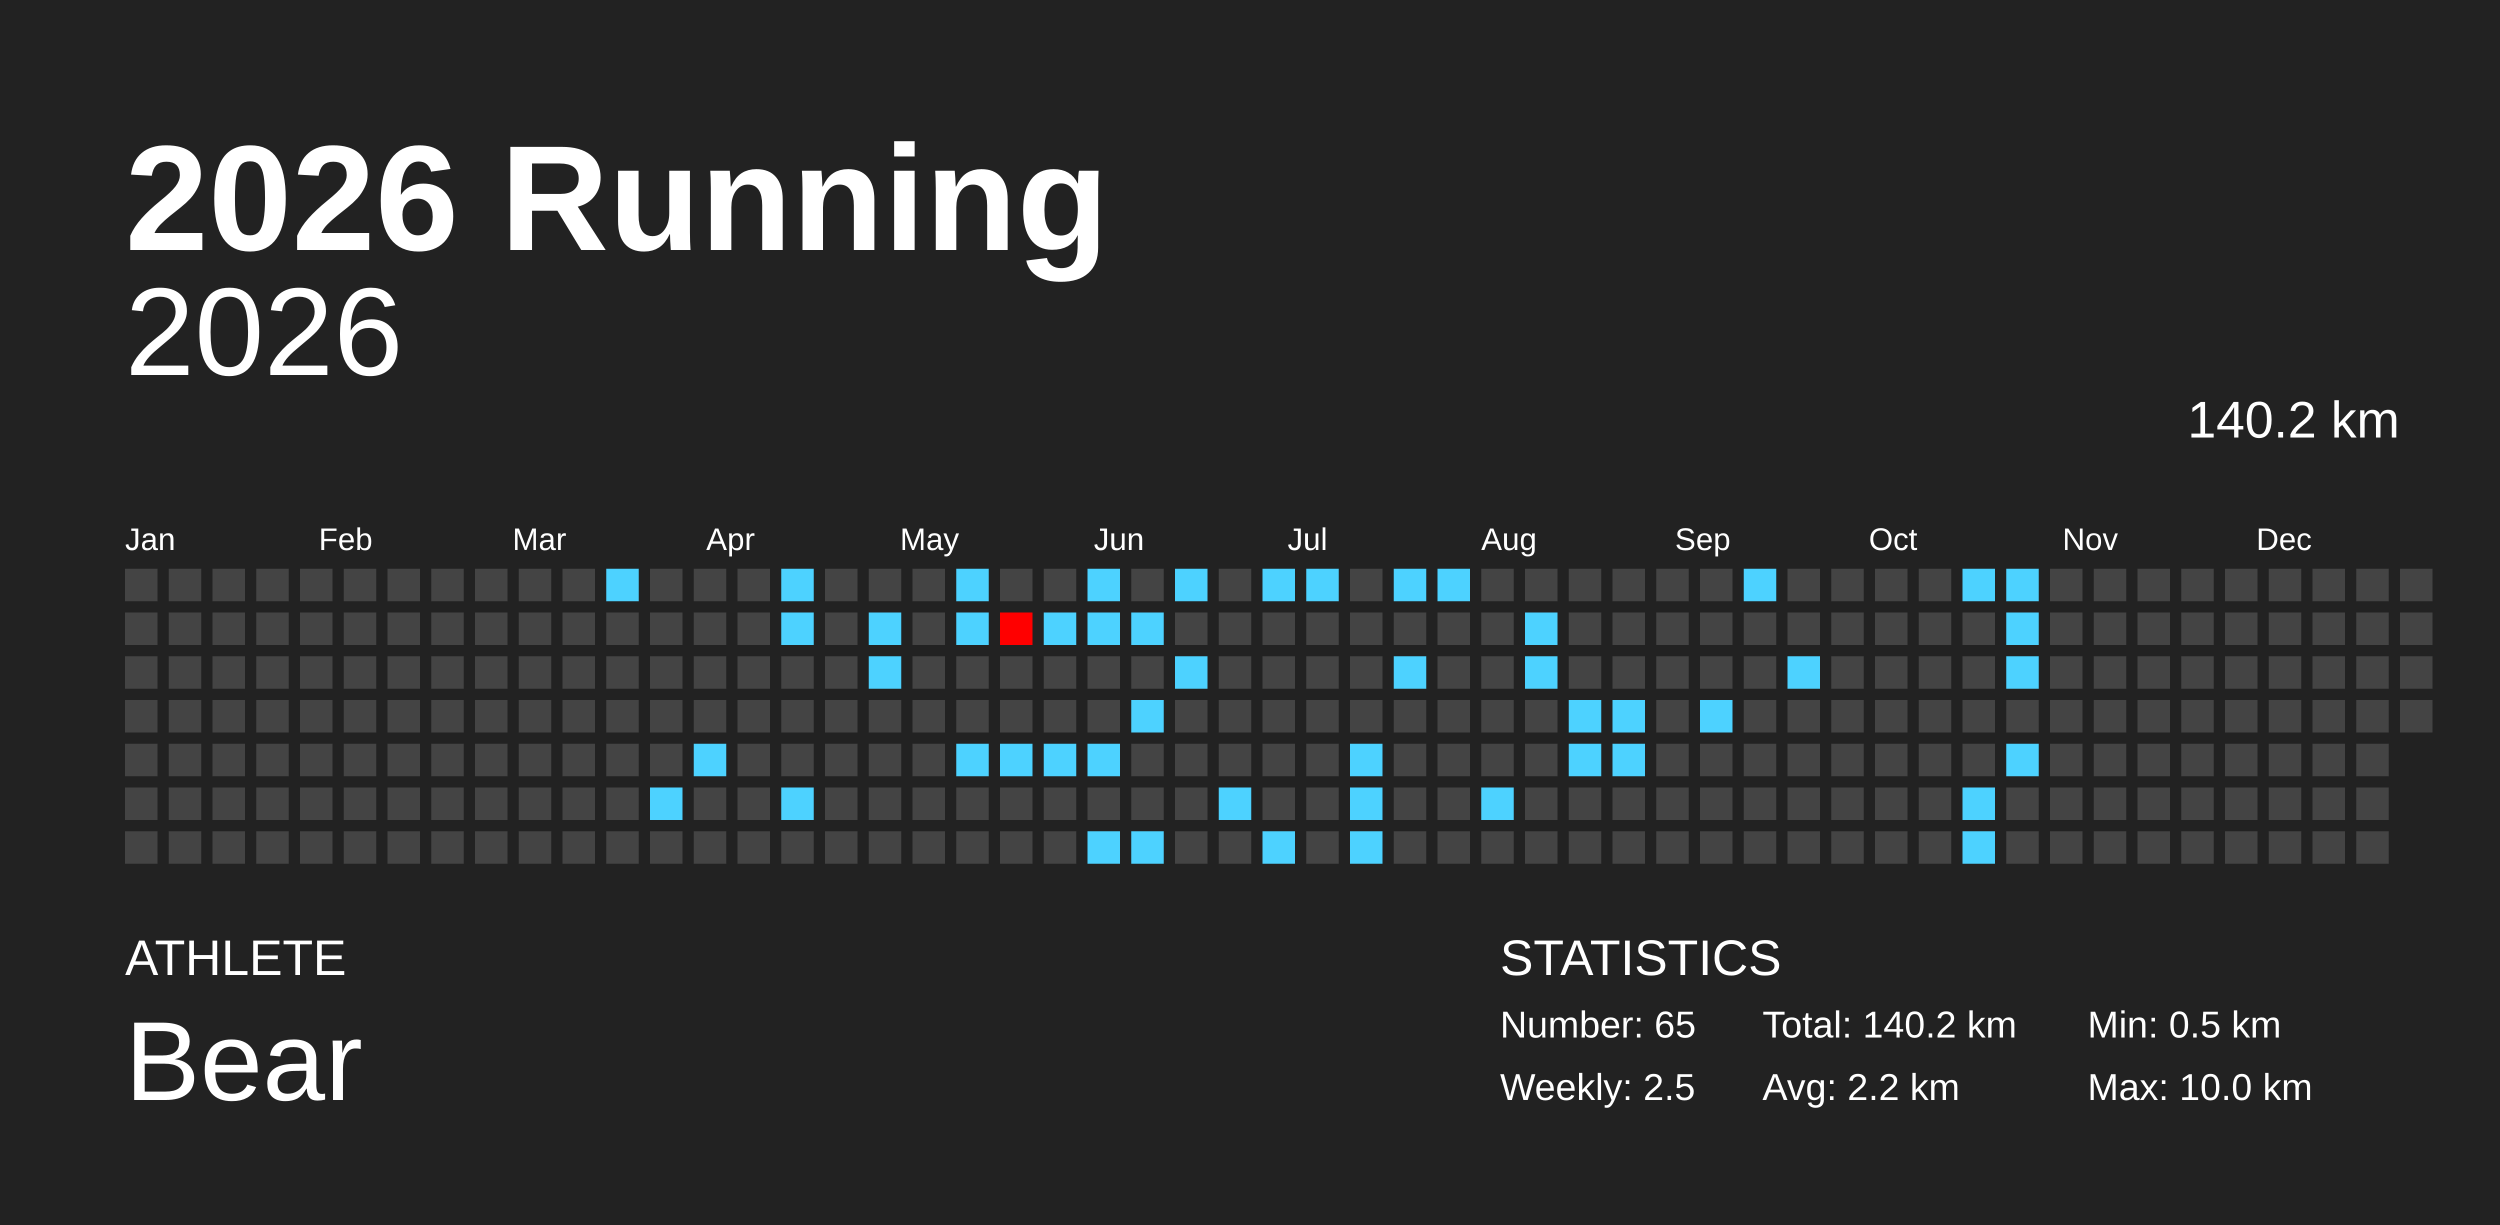
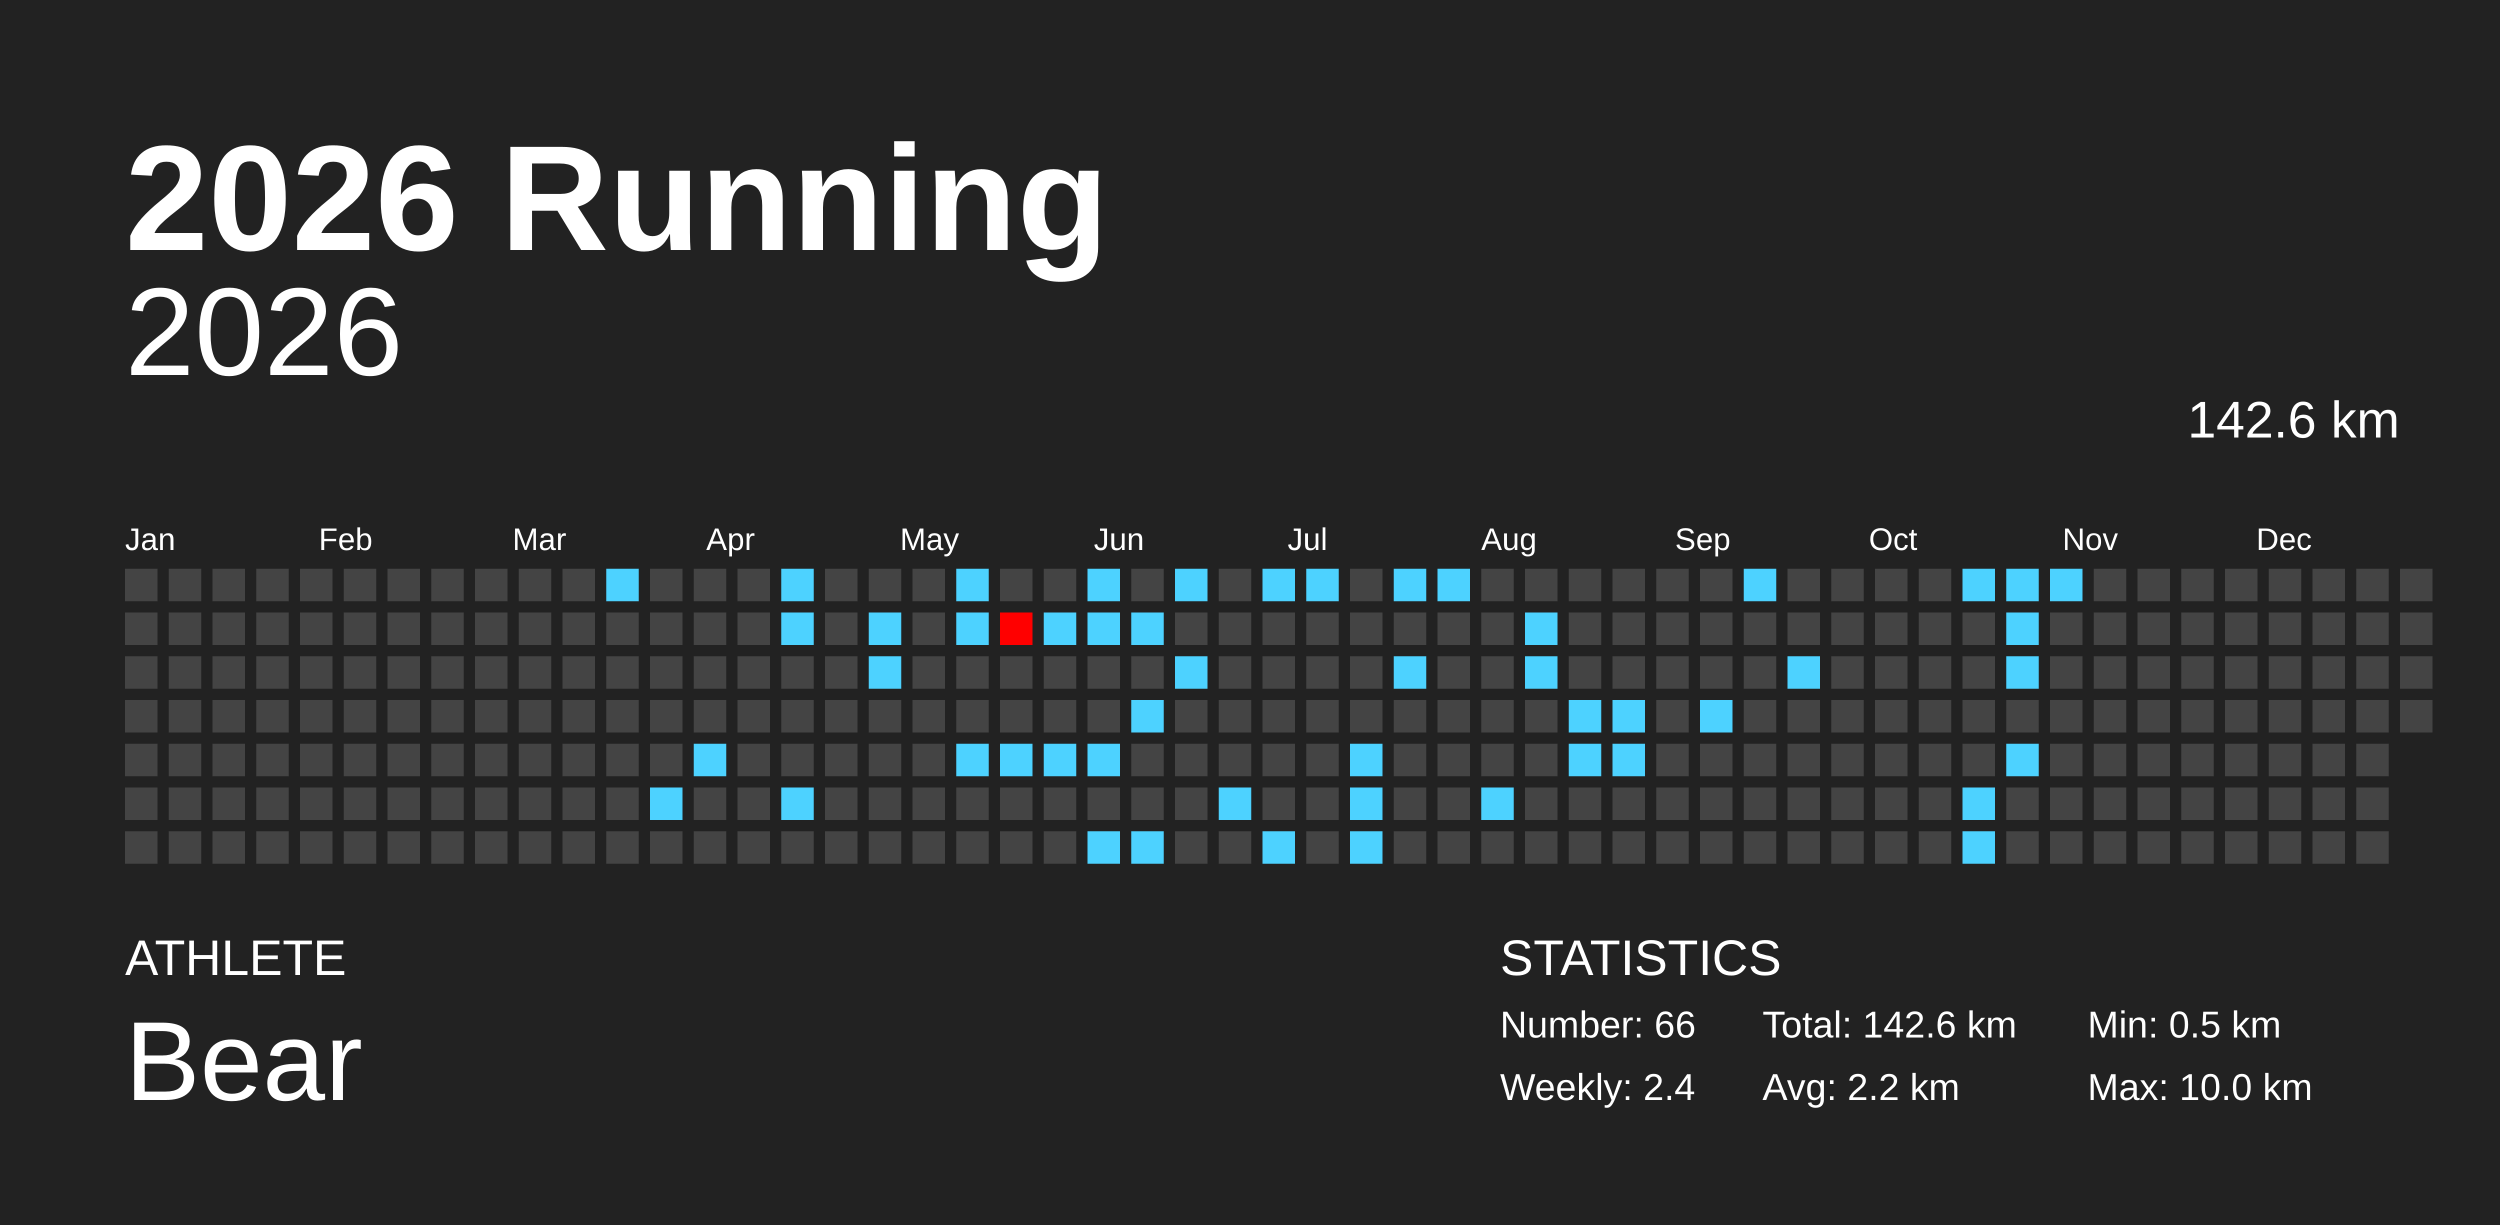
<svg xmlns="http://www.w3.org/2000/svg" baseProfile="full" height="98mm" version="1.1" viewBox="0,0,200,98" width="200mm">
  <defs />
  <rect fill="#222222" height="98" width="200" x="0" y="0" />
  <text fill="#FFFFFF" style="font-size:12px; font-family:Arial; font-weight:bold;" x="10" y="20">2026 Running</text>
  <text fill="#FFFFFF" style="font-size:4px; font-family:Arial" x="10" y="78">ATHLETE</text>
  <text fill="#FFFFFF" style="font-size:9px; font-family:Arial" x="10" y="88">Bear</text>
  <text fill="#FFFFFF" style="font-size:4px; font-family:Arial" x="120" y="78">STATISTICS</text>
-   <text fill="#FFFFFF" style="font-size:3px; font-family:Arial" x="120" y="83">Number: 65</text>
-   <text fill="#FFFFFF" style="font-size:3px; font-family:Arial" x="120" y="88">Weekly: 2.5</text>
-   <text fill="#FFFFFF" style="font-size:3px; font-family:Arial" x="141" y="83">Total: 140.2 km</text>
+   <text fill="#FFFFFF" style="font-size:3px; font-family:Arial" x="120" y="83">Number: 66</text>
+   <text fill="#FFFFFF" style="font-size:3px; font-family:Arial" x="120" y="88">Weekly: 2.4</text>
+   <text fill="#FFFFFF" style="font-size:3px; font-family:Arial" x="141" y="83">Total: 142.6 km</text>
  <text fill="#FFFFFF" style="font-size:3px; font-family:Arial" x="141" y="88">Avg: 2.2 km</text>
  <text fill="#FFFFFF" style="font-size:3px; font-family:Arial" x="167" y="83">Min: 0.5 km</text>
  <text fill="#FFFFFF" style="font-size:3px; font-family:Arial" x="167" y="88">Max: 10.0 km</text>
  <text alignment-baseline="hanging" fill="#FFFFFF" style="font-size:10.0px; font-family:Arial;" x="10" y="30">2026</text>
-   <text alignment-baseline="hanging" fill="#FFFFFF" style="font-size:4.125px; font-family:Arial;" x="175" y="35">140.2 km</text>
+   <text alignment-baseline="hanging" fill="#FFFFFF" style="font-size:4.125px; font-family:Arial;" x="175" y="35">142.6 km</text>
  <text fill="#FFFFFF" style="font-size:2.5px; font-family:Arial" x="10.0" y="44">Jan</text>
  <text fill="#FFFFFF" style="font-size:2.5px; font-family:Arial" x="25.5" y="44">Feb</text>
  <text fill="#FFFFFF" style="font-size:2.5px; font-family:Arial" x="41.0" y="44">Mar</text>
  <text fill="#FFFFFF" style="font-size:2.5px; font-family:Arial" x="56.5" y="44">Apr</text>
  <text fill="#FFFFFF" style="font-size:2.5px; font-family:Arial" x="72.0" y="44">May</text>
  <text fill="#FFFFFF" style="font-size:2.5px; font-family:Arial" x="87.5" y="44">Jun</text>
  <text fill="#FFFFFF" style="font-size:2.5px; font-family:Arial" x="103.0" y="44">Jul</text>
  <text fill="#FFFFFF" style="font-size:2.5px; font-family:Arial" x="118.5" y="44">Aug</text>
  <text fill="#FFFFFF" style="font-size:2.5px; font-family:Arial" x="134.0" y="44">Sep</text>
  <text fill="#FFFFFF" style="font-size:2.5px; font-family:Arial" x="149.5" y="44">Oct</text>
  <text fill="#FFFFFF" style="font-size:2.5px; font-family:Arial" x="165.0" y="44">Nov</text>
  <text fill="#FFFFFF" style="font-size:2.5px; font-family:Arial" x="180.5" y="44">Dec</text>
  <rect fill="#444444" height="2.6" width="2.6" x="10.0" y="45.5" />
  <rect fill="#444444" height="2.6" width="2.6" x="10.0" y="49.0" />
  <rect fill="#444444" height="2.6" width="2.6" x="10.0" y="52.5" />
  <rect fill="#444444" height="2.6" width="2.6" x="10.0" y="56.0" />
  <rect fill="#444444" height="2.6" width="2.6" x="10.0" y="59.5" />
  <rect fill="#444444" height="2.6" width="2.6" x="10.0" y="63.0" />
  <rect fill="#444444" height="2.6" width="2.6" x="10.0" y="66.5" />
  <rect fill="#444444" height="2.6" width="2.6" x="13.5" y="45.5" />
  <rect fill="#444444" height="2.6" width="2.6" x="13.5" y="49.0" />
  <rect fill="#444444" height="2.6" width="2.6" x="13.5" y="52.5" />
  <rect fill="#444444" height="2.6" width="2.6" x="13.5" y="56.0" />
  <rect fill="#444444" height="2.6" width="2.6" x="13.5" y="59.5" />
  <rect fill="#444444" height="2.6" width="2.6" x="13.5" y="63.0" />
  <rect fill="#444444" height="2.6" width="2.6" x="13.5" y="66.5" />
  <rect fill="#444444" height="2.6" width="2.6" x="17.0" y="45.5" />
  <rect fill="#444444" height="2.6" width="2.6" x="17.0" y="49.0" />
  <rect fill="#444444" height="2.6" width="2.6" x="17.0" y="52.5" />
  <rect fill="#444444" height="2.6" width="2.6" x="17.0" y="56.0" />
  <rect fill="#444444" height="2.6" width="2.6" x="17.0" y="59.5" />
  <rect fill="#444444" height="2.6" width="2.6" x="17.0" y="63.0" />
  <rect fill="#444444" height="2.6" width="2.6" x="17.0" y="66.5" />
  <rect fill="#444444" height="2.6" width="2.6" x="20.5" y="45.5" />
  <rect fill="#444444" height="2.6" width="2.6" x="20.5" y="49.0" />
  <rect fill="#444444" height="2.6" width="2.6" x="20.5" y="52.5" />
  <rect fill="#444444" height="2.6" width="2.6" x="20.5" y="56.0" />
  <rect fill="#444444" height="2.6" width="2.6" x="20.5" y="59.5" />
  <rect fill="#444444" height="2.6" width="2.6" x="20.5" y="63.0" />
  <rect fill="#444444" height="2.6" width="2.6" x="20.5" y="66.5" />
  <rect fill="#444444" height="2.6" width="2.6" x="24.0" y="45.5" />
  <rect fill="#444444" height="2.6" width="2.6" x="24.0" y="49.0" />
  <rect fill="#444444" height="2.6" width="2.6" x="24.0" y="52.5" />
  <rect fill="#444444" height="2.6" width="2.6" x="24.0" y="56.0" />
  <rect fill="#444444" height="2.6" width="2.6" x="24.0" y="59.5" />
  <rect fill="#444444" height="2.6" width="2.6" x="24.0" y="63.0" />
  <rect fill="#444444" height="2.6" width="2.6" x="24.0" y="66.5" />
  <rect fill="#444444" height="2.6" width="2.6" x="27.5" y="45.5" />
  <rect fill="#444444" height="2.6" width="2.6" x="27.5" y="49.0" />
  <rect fill="#444444" height="2.6" width="2.6" x="27.5" y="52.5" />
  <rect fill="#444444" height="2.6" width="2.6" x="27.5" y="56.0" />
  <rect fill="#444444" height="2.6" width="2.6" x="27.5" y="59.5" />
  <rect fill="#444444" height="2.6" width="2.6" x="27.5" y="63.0" />
  <rect fill="#444444" height="2.6" width="2.6" x="27.5" y="66.5" />
  <rect fill="#444444" height="2.6" width="2.6" x="31.0" y="45.5" />
  <rect fill="#444444" height="2.6" width="2.6" x="31.0" y="49.0" />
  <rect fill="#444444" height="2.6" width="2.6" x="31.0" y="52.5" />
  <rect fill="#444444" height="2.6" width="2.6" x="31.0" y="56.0" />
  <rect fill="#444444" height="2.6" width="2.6" x="31.0" y="59.5" />
  <rect fill="#444444" height="2.6" width="2.6" x="31.0" y="63.0" />
  <rect fill="#444444" height="2.6" width="2.6" x="31.0" y="66.5" />
  <rect fill="#444444" height="2.6" width="2.6" x="34.5" y="45.5" />
  <rect fill="#444444" height="2.6" width="2.6" x="34.5" y="49.0" />
  <rect fill="#444444" height="2.6" width="2.6" x="34.5" y="52.5" />
  <rect fill="#444444" height="2.6" width="2.6" x="34.5" y="56.0" />
  <rect fill="#444444" height="2.6" width="2.6" x="34.5" y="59.5" />
  <rect fill="#444444" height="2.6" width="2.6" x="34.5" y="63.0" />
  <rect fill="#444444" height="2.6" width="2.6" x="34.5" y="66.5" />
  <rect fill="#444444" height="2.6" width="2.6" x="38.0" y="45.5" />
  <rect fill="#444444" height="2.6" width="2.6" x="38.0" y="49.0" />
  <rect fill="#444444" height="2.6" width="2.6" x="38.0" y="52.5" />
  <rect fill="#444444" height="2.6" width="2.6" x="38.0" y="56.0" />
  <rect fill="#444444" height="2.6" width="2.6" x="38.0" y="59.5" />
  <rect fill="#444444" height="2.6" width="2.6" x="38.0" y="63.0" />
  <rect fill="#444444" height="2.6" width="2.6" x="38.0" y="66.5" />
  <rect fill="#444444" height="2.6" width="2.6" x="41.5" y="45.5" />
  <rect fill="#444444" height="2.6" width="2.6" x="41.5" y="49.0" />
  <rect fill="#444444" height="2.6" width="2.6" x="41.5" y="52.5" />
  <rect fill="#444444" height="2.6" width="2.6" x="41.5" y="56.0" />
  <rect fill="#444444" height="2.6" width="2.6" x="41.5" y="59.5" />
  <rect fill="#444444" height="2.6" width="2.6" x="41.5" y="63.0" />
  <rect fill="#444444" height="2.6" width="2.6" x="41.5" y="66.5" />
  <rect fill="#444444" height="2.6" width="2.6" x="45.0" y="45.5" />
  <rect fill="#444444" height="2.6" width="2.6" x="45.0" y="49.0" />
  <rect fill="#444444" height="2.6" width="2.6" x="45.0" y="52.5" />
  <rect fill="#444444" height="2.6" width="2.6" x="45.0" y="56.0" />
  <rect fill="#444444" height="2.6" width="2.6" x="45.0" y="59.5" />
  <rect fill="#444444" height="2.6" width="2.6" x="45.0" y="63.0" />
  <rect fill="#444444" height="2.6" width="2.6" x="45.0" y="66.5" />
  <rect fill="#4dd2ff" height="2.6" width="2.6" x="48.5" y="45.5" />
  <rect fill="#444444" height="2.6" width="2.6" x="48.5" y="49.0" />
  <rect fill="#444444" height="2.6" width="2.6" x="48.5" y="52.5" />
  <rect fill="#444444" height="2.6" width="2.6" x="48.5" y="56.0" />
  <rect fill="#444444" height="2.6" width="2.6" x="48.5" y="59.5" />
  <rect fill="#444444" height="2.6" width="2.6" x="48.5" y="63.0" />
  <rect fill="#444444" height="2.6" width="2.6" x="48.5" y="66.5" />
  <rect fill="#444444" height="2.6" width="2.6" x="52.0" y="45.5" />
  <rect fill="#444444" height="2.6" width="2.6" x="52.0" y="49.0" />
  <rect fill="#444444" height="2.6" width="2.6" x="52.0" y="52.5" />
  <rect fill="#444444" height="2.6" width="2.6" x="52.0" y="56.0" />
  <rect fill="#444444" height="2.6" width="2.6" x="52.0" y="59.5" />
  <rect fill="#4dd2ff" height="2.6" width="2.6" x="52.0" y="63.0" />
  <rect fill="#444444" height="2.6" width="2.6" x="52.0" y="66.5" />
  <rect fill="#444444" height="2.6" width="2.6" x="55.5" y="45.5" />
  <rect fill="#444444" height="2.6" width="2.6" x="55.5" y="49.0" />
  <rect fill="#444444" height="2.6" width="2.6" x="55.5" y="52.5" />
  <rect fill="#444444" height="2.6" width="2.6" x="55.5" y="56.0" />
  <rect fill="#4dd2ff" height="2.6" width="2.6" x="55.5" y="59.5" />
  <rect fill="#444444" height="2.6" width="2.6" x="55.5" y="63.0" />
  <rect fill="#444444" height="2.6" width="2.6" x="55.5" y="66.5" />
  <rect fill="#444444" height="2.6" width="2.6" x="59.0" y="45.5" />
  <rect fill="#444444" height="2.6" width="2.6" x="59.0" y="49.0" />
  <rect fill="#444444" height="2.6" width="2.6" x="59.0" y="52.5" />
  <rect fill="#444444" height="2.6" width="2.6" x="59.0" y="56.0" />
  <rect fill="#444444" height="2.6" width="2.6" x="59.0" y="59.5" />
  <rect fill="#444444" height="2.6" width="2.6" x="59.0" y="63.0" />
  <rect fill="#444444" height="2.6" width="2.6" x="59.0" y="66.5" />
  <rect fill="#4dd2ff" height="2.6" width="2.6" x="62.5" y="45.5" />
  <rect fill="#4dd2ff" height="2.6" width="2.6" x="62.5" y="49.0" />
  <rect fill="#444444" height="2.6" width="2.6" x="62.5" y="52.5" />
  <rect fill="#444444" height="2.6" width="2.6" x="62.5" y="56.0" />
  <rect fill="#444444" height="2.6" width="2.6" x="62.5" y="59.5" />
  <rect fill="#4dd2ff" height="2.6" width="2.6" x="62.5" y="63.0" />
  <rect fill="#444444" height="2.6" width="2.6" x="62.5" y="66.5" />
  <rect fill="#444444" height="2.6" width="2.6" x="66.0" y="45.5" />
  <rect fill="#444444" height="2.6" width="2.6" x="66.0" y="49.0" />
  <rect fill="#444444" height="2.6" width="2.6" x="66.0" y="52.5" />
  <rect fill="#444444" height="2.6" width="2.6" x="66.0" y="56.0" />
  <rect fill="#444444" height="2.6" width="2.6" x="66.0" y="59.5" />
  <rect fill="#444444" height="2.6" width="2.6" x="66.0" y="63.0" />
  <rect fill="#444444" height="2.6" width="2.6" x="66.0" y="66.5" />
  <rect fill="#444444" height="2.6" width="2.6" x="69.5" y="45.5" />
  <rect fill="#4dd2ff" height="2.6" width="2.6" x="69.5" y="49.0" />
  <rect fill="#4dd2ff" height="2.6" width="2.6" x="69.5" y="52.5" />
  <rect fill="#444444" height="2.6" width="2.6" x="69.5" y="56.0" />
  <rect fill="#444444" height="2.6" width="2.6" x="69.5" y="59.5" />
  <rect fill="#444444" height="2.6" width="2.6" x="69.5" y="63.0" />
  <rect fill="#444444" height="2.6" width="2.6" x="69.5" y="66.5" />
  <rect fill="#444444" height="2.6" width="2.6" x="73.0" y="45.5" />
  <rect fill="#444444" height="2.6" width="2.6" x="73.0" y="49.0" />
  <rect fill="#444444" height="2.6" width="2.6" x="73.0" y="52.5" />
  <rect fill="#444444" height="2.6" width="2.6" x="73.0" y="56.0" />
  <rect fill="#444444" height="2.6" width="2.6" x="73.0" y="59.5" />
  <rect fill="#444444" height="2.6" width="2.6" x="73.0" y="63.0" />
  <rect fill="#444444" height="2.6" width="2.6" x="73.0" y="66.5" />
  <rect fill="#4dd2ff" height="2.6" width="2.6" x="76.5" y="45.5" />
  <rect fill="#4dd2ff" height="2.6" width="2.6" x="76.5" y="49.0" />
  <rect fill="#444444" height="2.6" width="2.6" x="76.5" y="52.5" />
  <rect fill="#444444" height="2.6" width="2.6" x="76.5" y="56.0" />
  <rect fill="#4dd2ff" height="2.6" width="2.6" x="76.5" y="59.5" />
  <rect fill="#444444" height="2.6" width="2.6" x="76.5" y="63.0" />
  <rect fill="#444444" height="2.6" width="2.6" x="76.5" y="66.5" />
  <rect fill="#444444" height="2.6" width="2.6" x="80.0" y="45.5" />
  <rect fill="#ff0000" height="2.6" width="2.6" x="80.0" y="49.0" />
  <rect fill="#444444" height="2.6" width="2.6" x="80.0" y="52.5" />
  <rect fill="#444444" height="2.6" width="2.6" x="80.0" y="56.0" />
  <rect fill="#4dd2ff" height="2.6" width="2.6" x="80.0" y="59.5" />
  <rect fill="#444444" height="2.6" width="2.6" x="80.0" y="63.0" />
  <rect fill="#444444" height="2.6" width="2.6" x="80.0" y="66.5" />
  <rect fill="#444444" height="2.6" width="2.6" x="83.5" y="45.5" />
  <rect fill="#4dd2ff" height="2.6" width="2.6" x="83.5" y="49.0" />
  <rect fill="#444444" height="2.6" width="2.6" x="83.5" y="52.5" />
  <rect fill="#444444" height="2.6" width="2.6" x="83.5" y="56.0" />
  <rect fill="#4dd2ff" height="2.6" width="2.6" x="83.5" y="59.5" />
  <rect fill="#444444" height="2.6" width="2.6" x="83.5" y="63.0" />
  <rect fill="#444444" height="2.6" width="2.6" x="83.5" y="66.5" />
  <rect fill="#4dd2ff" height="2.6" width="2.6" x="87.0" y="45.5" />
  <rect fill="#4dd2ff" height="2.6" width="2.6" x="87.0" y="49.0" />
  <rect fill="#444444" height="2.6" width="2.6" x="87.0" y="52.5" />
  <rect fill="#444444" height="2.6" width="2.6" x="87.0" y="56.0" />
  <rect fill="#4dd2ff" height="2.6" width="2.6" x="87.0" y="59.5" />
  <rect fill="#444444" height="2.6" width="2.6" x="87.0" y="63.0" />
  <rect fill="#4dd2ff" height="2.6" width="2.6" x="87.0" y="66.5" />
  <rect fill="#444444" height="2.6" width="2.6" x="90.5" y="45.5" />
  <rect fill="#4dd2ff" height="2.6" width="2.6" x="90.5" y="49.0" />
  <rect fill="#444444" height="2.6" width="2.6" x="90.5" y="52.5" />
  <rect fill="#4dd2ff" height="2.6" width="2.6" x="90.5" y="56.0" />
  <rect fill="#444444" height="2.6" width="2.6" x="90.5" y="59.5" />
  <rect fill="#444444" height="2.6" width="2.6" x="90.5" y="63.0" />
  <rect fill="#4dd2ff" height="2.6" width="2.6" x="90.5" y="66.5" />
  <rect fill="#4dd2ff" height="2.6" width="2.6" x="94.0" y="45.5" />
  <rect fill="#444444" height="2.6" width="2.6" x="94.0" y="49.0" />
  <rect fill="#4dd2ff" height="2.6" width="2.6" x="94.0" y="52.5" />
  <rect fill="#444444" height="2.6" width="2.6" x="94.0" y="56.0" />
  <rect fill="#444444" height="2.6" width="2.6" x="94.0" y="59.5" />
  <rect fill="#444444" height="2.6" width="2.6" x="94.0" y="63.0" />
  <rect fill="#444444" height="2.6" width="2.6" x="94.0" y="66.5" />
  <rect fill="#444444" height="2.6" width="2.6" x="97.5" y="45.5" />
  <rect fill="#444444" height="2.6" width="2.6" x="97.5" y="49.0" />
  <rect fill="#444444" height="2.6" width="2.6" x="97.5" y="52.5" />
  <rect fill="#444444" height="2.6" width="2.6" x="97.5" y="56.0" />
  <rect fill="#444444" height="2.6" width="2.6" x="97.5" y="59.5" />
  <rect fill="#4dd2ff" height="2.6" width="2.6" x="97.5" y="63.0" />
  <rect fill="#444444" height="2.6" width="2.6" x="97.5" y="66.5" />
  <rect fill="#4dd2ff" height="2.6" width="2.6" x="101.0" y="45.5" />
  <rect fill="#444444" height="2.6" width="2.6" x="101.0" y="49.0" />
  <rect fill="#444444" height="2.6" width="2.6" x="101.0" y="52.5" />
  <rect fill="#444444" height="2.6" width="2.6" x="101.0" y="56.0" />
  <rect fill="#444444" height="2.6" width="2.6" x="101.0" y="59.5" />
  <rect fill="#444444" height="2.6" width="2.6" x="101.0" y="63.0" />
  <rect fill="#4dd2ff" height="2.6" width="2.6" x="101.0" y="66.5" />
  <rect fill="#4dd2ff" height="2.6" width="2.6" x="104.5" y="45.5" />
  <rect fill="#444444" height="2.6" width="2.6" x="104.5" y="49.0" />
  <rect fill="#444444" height="2.6" width="2.6" x="104.5" y="52.5" />
  <rect fill="#444444" height="2.6" width="2.6" x="104.5" y="56.0" />
  <rect fill="#444444" height="2.6" width="2.6" x="104.5" y="59.5" />
  <rect fill="#444444" height="2.6" width="2.6" x="104.5" y="63.0" />
  <rect fill="#444444" height="2.6" width="2.6" x="104.5" y="66.5" />
  <rect fill="#444444" height="2.6" width="2.6" x="108.0" y="45.5" />
  <rect fill="#444444" height="2.6" width="2.6" x="108.0" y="49.0" />
  <rect fill="#444444" height="2.6" width="2.6" x="108.0" y="52.5" />
  <rect fill="#444444" height="2.6" width="2.6" x="108.0" y="56.0" />
  <rect fill="#4dd2ff" height="2.6" width="2.6" x="108.0" y="59.5" />
  <rect fill="#4dd2ff" height="2.6" width="2.6" x="108.0" y="63.0" />
  <rect fill="#4dd2ff" height="2.6" width="2.6" x="108.0" y="66.5" />
  <rect fill="#4dd2ff" height="2.6" width="2.6" x="111.5" y="45.5" />
  <rect fill="#444444" height="2.6" width="2.6" x="111.5" y="49.0" />
  <rect fill="#4dd2ff" height="2.6" width="2.6" x="111.5" y="52.5" />
  <rect fill="#444444" height="2.6" width="2.6" x="111.5" y="56.0" />
  <rect fill="#444444" height="2.6" width="2.6" x="111.5" y="59.5" />
  <rect fill="#444444" height="2.6" width="2.6" x="111.5" y="63.0" />
  <rect fill="#444444" height="2.6" width="2.6" x="111.5" y="66.5" />
  <rect fill="#4dd2ff" height="2.6" width="2.6" x="115.0" y="45.5" />
  <rect fill="#444444" height="2.6" width="2.6" x="115.0" y="49.0" />
  <rect fill="#444444" height="2.6" width="2.6" x="115.0" y="52.5" />
  <rect fill="#444444" height="2.6" width="2.6" x="115.0" y="56.0" />
  <rect fill="#444444" height="2.6" width="2.6" x="115.0" y="59.5" />
  <rect fill="#444444" height="2.6" width="2.6" x="115.0" y="63.0" />
  <rect fill="#444444" height="2.6" width="2.6" x="115.0" y="66.5" />
  <rect fill="#444444" height="2.6" width="2.6" x="118.5" y="45.5" />
  <rect fill="#444444" height="2.6" width="2.6" x="118.5" y="49.0" />
  <rect fill="#444444" height="2.6" width="2.6" x="118.5" y="52.5" />
  <rect fill="#444444" height="2.6" width="2.6" x="118.5" y="56.0" />
  <rect fill="#444444" height="2.6" width="2.6" x="118.5" y="59.5" />
  <rect fill="#4dd2ff" height="2.6" width="2.6" x="118.5" y="63.0" />
  <rect fill="#444444" height="2.6" width="2.6" x="118.5" y="66.5" />
  <rect fill="#444444" height="2.6" width="2.6" x="122.0" y="45.5" />
  <rect fill="#4dd2ff" height="2.6" width="2.6" x="122.0" y="49.0" />
  <rect fill="#4dd2ff" height="2.6" width="2.6" x="122.0" y="52.5" />
  <rect fill="#444444" height="2.6" width="2.6" x="122.0" y="56.0" />
  <rect fill="#444444" height="2.6" width="2.6" x="122.0" y="59.5" />
  <rect fill="#444444" height="2.6" width="2.6" x="122.0" y="63.0" />
  <rect fill="#444444" height="2.6" width="2.6" x="122.0" y="66.5" />
  <rect fill="#444444" height="2.6" width="2.6" x="125.5" y="45.5" />
  <rect fill="#444444" height="2.6" width="2.6" x="125.5" y="49.0" />
  <rect fill="#444444" height="2.6" width="2.6" x="125.5" y="52.5" />
  <rect fill="#4dd2ff" height="2.6" width="2.6" x="125.5" y="56.0" />
  <rect fill="#4dd2ff" height="2.6" width="2.6" x="125.5" y="59.5" />
  <rect fill="#444444" height="2.6" width="2.6" x="125.5" y="63.0" />
  <rect fill="#444444" height="2.6" width="2.6" x="125.5" y="66.5" />
  <rect fill="#444444" height="2.6" width="2.6" x="129.0" y="45.5" />
  <rect fill="#444444" height="2.6" width="2.6" x="129.0" y="49.0" />
  <rect fill="#444444" height="2.6" width="2.6" x="129.0" y="52.5" />
  <rect fill="#4dd2ff" height="2.6" width="2.6" x="129.0" y="56.0" />
  <rect fill="#4dd2ff" height="2.6" width="2.6" x="129.0" y="59.5" />
  <rect fill="#444444" height="2.6" width="2.6" x="129.0" y="63.0" />
  <rect fill="#444444" height="2.6" width="2.6" x="129.0" y="66.5" />
  <rect fill="#444444" height="2.6" width="2.6" x="132.5" y="45.5" />
  <rect fill="#444444" height="2.6" width="2.6" x="132.5" y="49.0" />
  <rect fill="#444444" height="2.6" width="2.6" x="132.5" y="52.5" />
  <rect fill="#444444" height="2.6" width="2.6" x="132.5" y="56.0" />
  <rect fill="#444444" height="2.6" width="2.6" x="132.5" y="59.5" />
  <rect fill="#444444" height="2.6" width="2.6" x="132.5" y="63.0" />
  <rect fill="#444444" height="2.6" width="2.6" x="132.5" y="66.5" />
  <rect fill="#444444" height="2.6" width="2.6" x="136.0" y="45.5" />
  <rect fill="#444444" height="2.6" width="2.6" x="136.0" y="49.0" />
  <rect fill="#444444" height="2.6" width="2.6" x="136.0" y="52.5" />
  <rect fill="#4dd2ff" height="2.6" width="2.6" x="136.0" y="56.0" />
  <rect fill="#444444" height="2.6" width="2.6" x="136.0" y="59.5" />
  <rect fill="#444444" height="2.6" width="2.6" x="136.0" y="63.0" />
  <rect fill="#444444" height="2.6" width="2.6" x="136.0" y="66.5" />
  <rect fill="#4dd2ff" height="2.6" width="2.6" x="139.5" y="45.5" />
  <rect fill="#444444" height="2.6" width="2.6" x="139.5" y="49.0" />
  <rect fill="#444444" height="2.6" width="2.6" x="139.5" y="52.5" />
  <rect fill="#444444" height="2.6" width="2.6" x="139.5" y="56.0" />
  <rect fill="#444444" height="2.6" width="2.6" x="139.5" y="59.5" />
  <rect fill="#444444" height="2.6" width="2.6" x="139.5" y="63.0" />
  <rect fill="#444444" height="2.6" width="2.6" x="139.5" y="66.5" />
  <rect fill="#444444" height="2.6" width="2.6" x="143.0" y="45.5" />
  <rect fill="#444444" height="2.6" width="2.6" x="143.0" y="49.0" />
  <rect fill="#4dd2ff" height="2.6" width="2.6" x="143.0" y="52.5" />
  <rect fill="#444444" height="2.6" width="2.6" x="143.0" y="56.0" />
  <rect fill="#444444" height="2.6" width="2.6" x="143.0" y="59.5" />
  <rect fill="#444444" height="2.6" width="2.6" x="143.0" y="63.0" />
  <rect fill="#444444" height="2.6" width="2.6" x="143.0" y="66.5" />
  <rect fill="#444444" height="2.6" width="2.6" x="146.5" y="45.5" />
  <rect fill="#444444" height="2.6" width="2.6" x="146.5" y="49.0" />
  <rect fill="#444444" height="2.6" width="2.6" x="146.5" y="52.5" />
  <rect fill="#444444" height="2.6" width="2.6" x="146.5" y="56.0" />
  <rect fill="#444444" height="2.6" width="2.6" x="146.5" y="59.5" />
  <rect fill="#444444" height="2.6" width="2.6" x="146.5" y="63.0" />
  <rect fill="#444444" height="2.6" width="2.6" x="146.5" y="66.5" />
  <rect fill="#444444" height="2.6" width="2.6" x="150.0" y="45.5" />
  <rect fill="#444444" height="2.6" width="2.6" x="150.0" y="49.0" />
  <rect fill="#444444" height="2.6" width="2.6" x="150.0" y="52.5" />
  <rect fill="#444444" height="2.6" width="2.6" x="150.0" y="56.0" />
  <rect fill="#444444" height="2.6" width="2.6" x="150.0" y="59.5" />
  <rect fill="#444444" height="2.6" width="2.6" x="150.0" y="63.0" />
  <rect fill="#444444" height="2.6" width="2.6" x="150.0" y="66.5" />
  <rect fill="#444444" height="2.6" width="2.6" x="153.5" y="45.5" />
  <rect fill="#444444" height="2.6" width="2.6" x="153.5" y="49.0" />
  <rect fill="#444444" height="2.6" width="2.6" x="153.5" y="52.5" />
  <rect fill="#444444" height="2.6" width="2.6" x="153.5" y="56.0" />
  <rect fill="#444444" height="2.6" width="2.6" x="153.5" y="59.5" />
  <rect fill="#444444" height="2.6" width="2.6" x="153.5" y="63.0" />
  <rect fill="#444444" height="2.6" width="2.6" x="153.5" y="66.5" />
  <rect fill="#4dd2ff" height="2.6" width="2.6" x="157.0" y="45.5" />
  <rect fill="#444444" height="2.6" width="2.6" x="157.0" y="49.0" />
  <rect fill="#444444" height="2.6" width="2.6" x="157.0" y="52.5" />
  <rect fill="#444444" height="2.6" width="2.6" x="157.0" y="56.0" />
  <rect fill="#444444" height="2.6" width="2.6" x="157.0" y="59.5" />
  <rect fill="#4dd2ff" height="2.6" width="2.6" x="157.0" y="63.0" />
  <rect fill="#4dd2ff" height="2.6" width="2.6" x="157.0" y="66.5" />
  <rect fill="#4dd2ff" height="2.6" width="2.6" x="160.5" y="45.5" />
  <rect fill="#4dd2ff" height="2.6" width="2.6" x="160.5" y="49.0" />
  <rect fill="#4dd2ff" height="2.6" width="2.6" x="160.5" y="52.5" />
  <rect fill="#444444" height="2.6" width="2.6" x="160.5" y="56.0" />
  <rect fill="#4dd2ff" height="2.6" width="2.6" x="160.5" y="59.5" />
  <rect fill="#444444" height="2.6" width="2.6" x="160.5" y="63.0" />
  <rect fill="#444444" height="2.6" width="2.6" x="160.5" y="66.5" />
-   <rect fill="#444444" height="2.6" width="2.6" x="164.0" y="45.5" />
+   <rect fill="#4dd2ff" height="2.6" width="2.6" x="164.0" y="45.5" />
  <rect fill="#444444" height="2.6" width="2.6" x="164.0" y="49.0" />
  <rect fill="#444444" height="2.6" width="2.6" x="164.0" y="52.5" />
  <rect fill="#444444" height="2.6" width="2.6" x="164.0" y="56.0" />
  <rect fill="#444444" height="2.6" width="2.6" x="164.0" y="59.5" />
  <rect fill="#444444" height="2.6" width="2.6" x="164.0" y="63.0" />
  <rect fill="#444444" height="2.6" width="2.6" x="164.0" y="66.5" />
  <rect fill="#444444" height="2.6" width="2.6" x="167.5" y="45.5" />
  <rect fill="#444444" height="2.6" width="2.6" x="167.5" y="49.0" />
  <rect fill="#444444" height="2.6" width="2.6" x="167.5" y="52.5" />
  <rect fill="#444444" height="2.6" width="2.6" x="167.5" y="56.0" />
  <rect fill="#444444" height="2.6" width="2.6" x="167.5" y="59.5" />
  <rect fill="#444444" height="2.6" width="2.6" x="167.5" y="63.0" />
  <rect fill="#444444" height="2.6" width="2.6" x="167.5" y="66.5" />
  <rect fill="#444444" height="2.6" width="2.6" x="171.0" y="45.5" />
  <rect fill="#444444" height="2.6" width="2.6" x="171.0" y="49.0" />
  <rect fill="#444444" height="2.6" width="2.6" x="171.0" y="52.5" />
  <rect fill="#444444" height="2.6" width="2.6" x="171.0" y="56.0" />
  <rect fill="#444444" height="2.6" width="2.6" x="171.0" y="59.5" />
  <rect fill="#444444" height="2.6" width="2.6" x="171.0" y="63.0" />
  <rect fill="#444444" height="2.6" width="2.6" x="171.0" y="66.5" />
  <rect fill="#444444" height="2.6" width="2.6" x="174.5" y="45.5" />
  <rect fill="#444444" height="2.6" width="2.6" x="174.5" y="49.0" />
  <rect fill="#444444" height="2.6" width="2.6" x="174.5" y="52.5" />
  <rect fill="#444444" height="2.6" width="2.6" x="174.5" y="56.0" />
  <rect fill="#444444" height="2.6" width="2.6" x="174.5" y="59.5" />
  <rect fill="#444444" height="2.6" width="2.6" x="174.5" y="63.0" />
  <rect fill="#444444" height="2.6" width="2.6" x="174.5" y="66.5" />
  <rect fill="#444444" height="2.6" width="2.6" x="178.0" y="45.5" />
  <rect fill="#444444" height="2.6" width="2.6" x="178.0" y="49.0" />
  <rect fill="#444444" height="2.6" width="2.6" x="178.0" y="52.5" />
  <rect fill="#444444" height="2.6" width="2.6" x="178.0" y="56.0" />
  <rect fill="#444444" height="2.6" width="2.6" x="178.0" y="59.5" />
  <rect fill="#444444" height="2.6" width="2.6" x="178.0" y="63.0" />
  <rect fill="#444444" height="2.6" width="2.6" x="178.0" y="66.5" />
  <rect fill="#444444" height="2.6" width="2.6" x="181.5" y="45.5" />
  <rect fill="#444444" height="2.6" width="2.6" x="181.5" y="49.0" />
  <rect fill="#444444" height="2.6" width="2.6" x="181.5" y="52.5" />
  <rect fill="#444444" height="2.6" width="2.6" x="181.5" y="56.0" />
  <rect fill="#444444" height="2.6" width="2.6" x="181.5" y="59.5" />
  <rect fill="#444444" height="2.6" width="2.6" x="181.5" y="63.0" />
  <rect fill="#444444" height="2.6" width="2.6" x="181.5" y="66.5" />
  <rect fill="#444444" height="2.6" width="2.6" x="185.0" y="45.5" />
  <rect fill="#444444" height="2.6" width="2.6" x="185.0" y="49.0" />
  <rect fill="#444444" height="2.6" width="2.6" x="185.0" y="52.5" />
  <rect fill="#444444" height="2.6" width="2.6" x="185.0" y="56.0" />
  <rect fill="#444444" height="2.6" width="2.6" x="185.0" y="59.5" />
  <rect fill="#444444" height="2.6" width="2.6" x="185.0" y="63.0" />
  <rect fill="#444444" height="2.6" width="2.6" x="185.0" y="66.5" />
  <rect fill="#444444" height="2.6" width="2.6" x="188.5" y="45.5" />
  <rect fill="#444444" height="2.6" width="2.6" x="188.5" y="49.0" />
  <rect fill="#444444" height="2.6" width="2.6" x="188.5" y="52.5" />
  <rect fill="#444444" height="2.6" width="2.6" x="188.5" y="56.0" />
  <rect fill="#444444" height="2.6" width="2.6" x="188.5" y="59.5" />
  <rect fill="#444444" height="2.6" width="2.6" x="188.5" y="63.0" />
  <rect fill="#444444" height="2.6" width="2.6" x="188.5" y="66.5" />
  <rect fill="#444444" height="2.6" width="2.6" x="192.0" y="45.5" />
  <rect fill="#444444" height="2.6" width="2.6" x="192.0" y="49.0" />
  <rect fill="#444444" height="2.6" width="2.6" x="192.0" y="52.5" />
  <rect fill="#444444" height="2.6" width="2.6" x="192.0" y="56.0" />
</svg>
